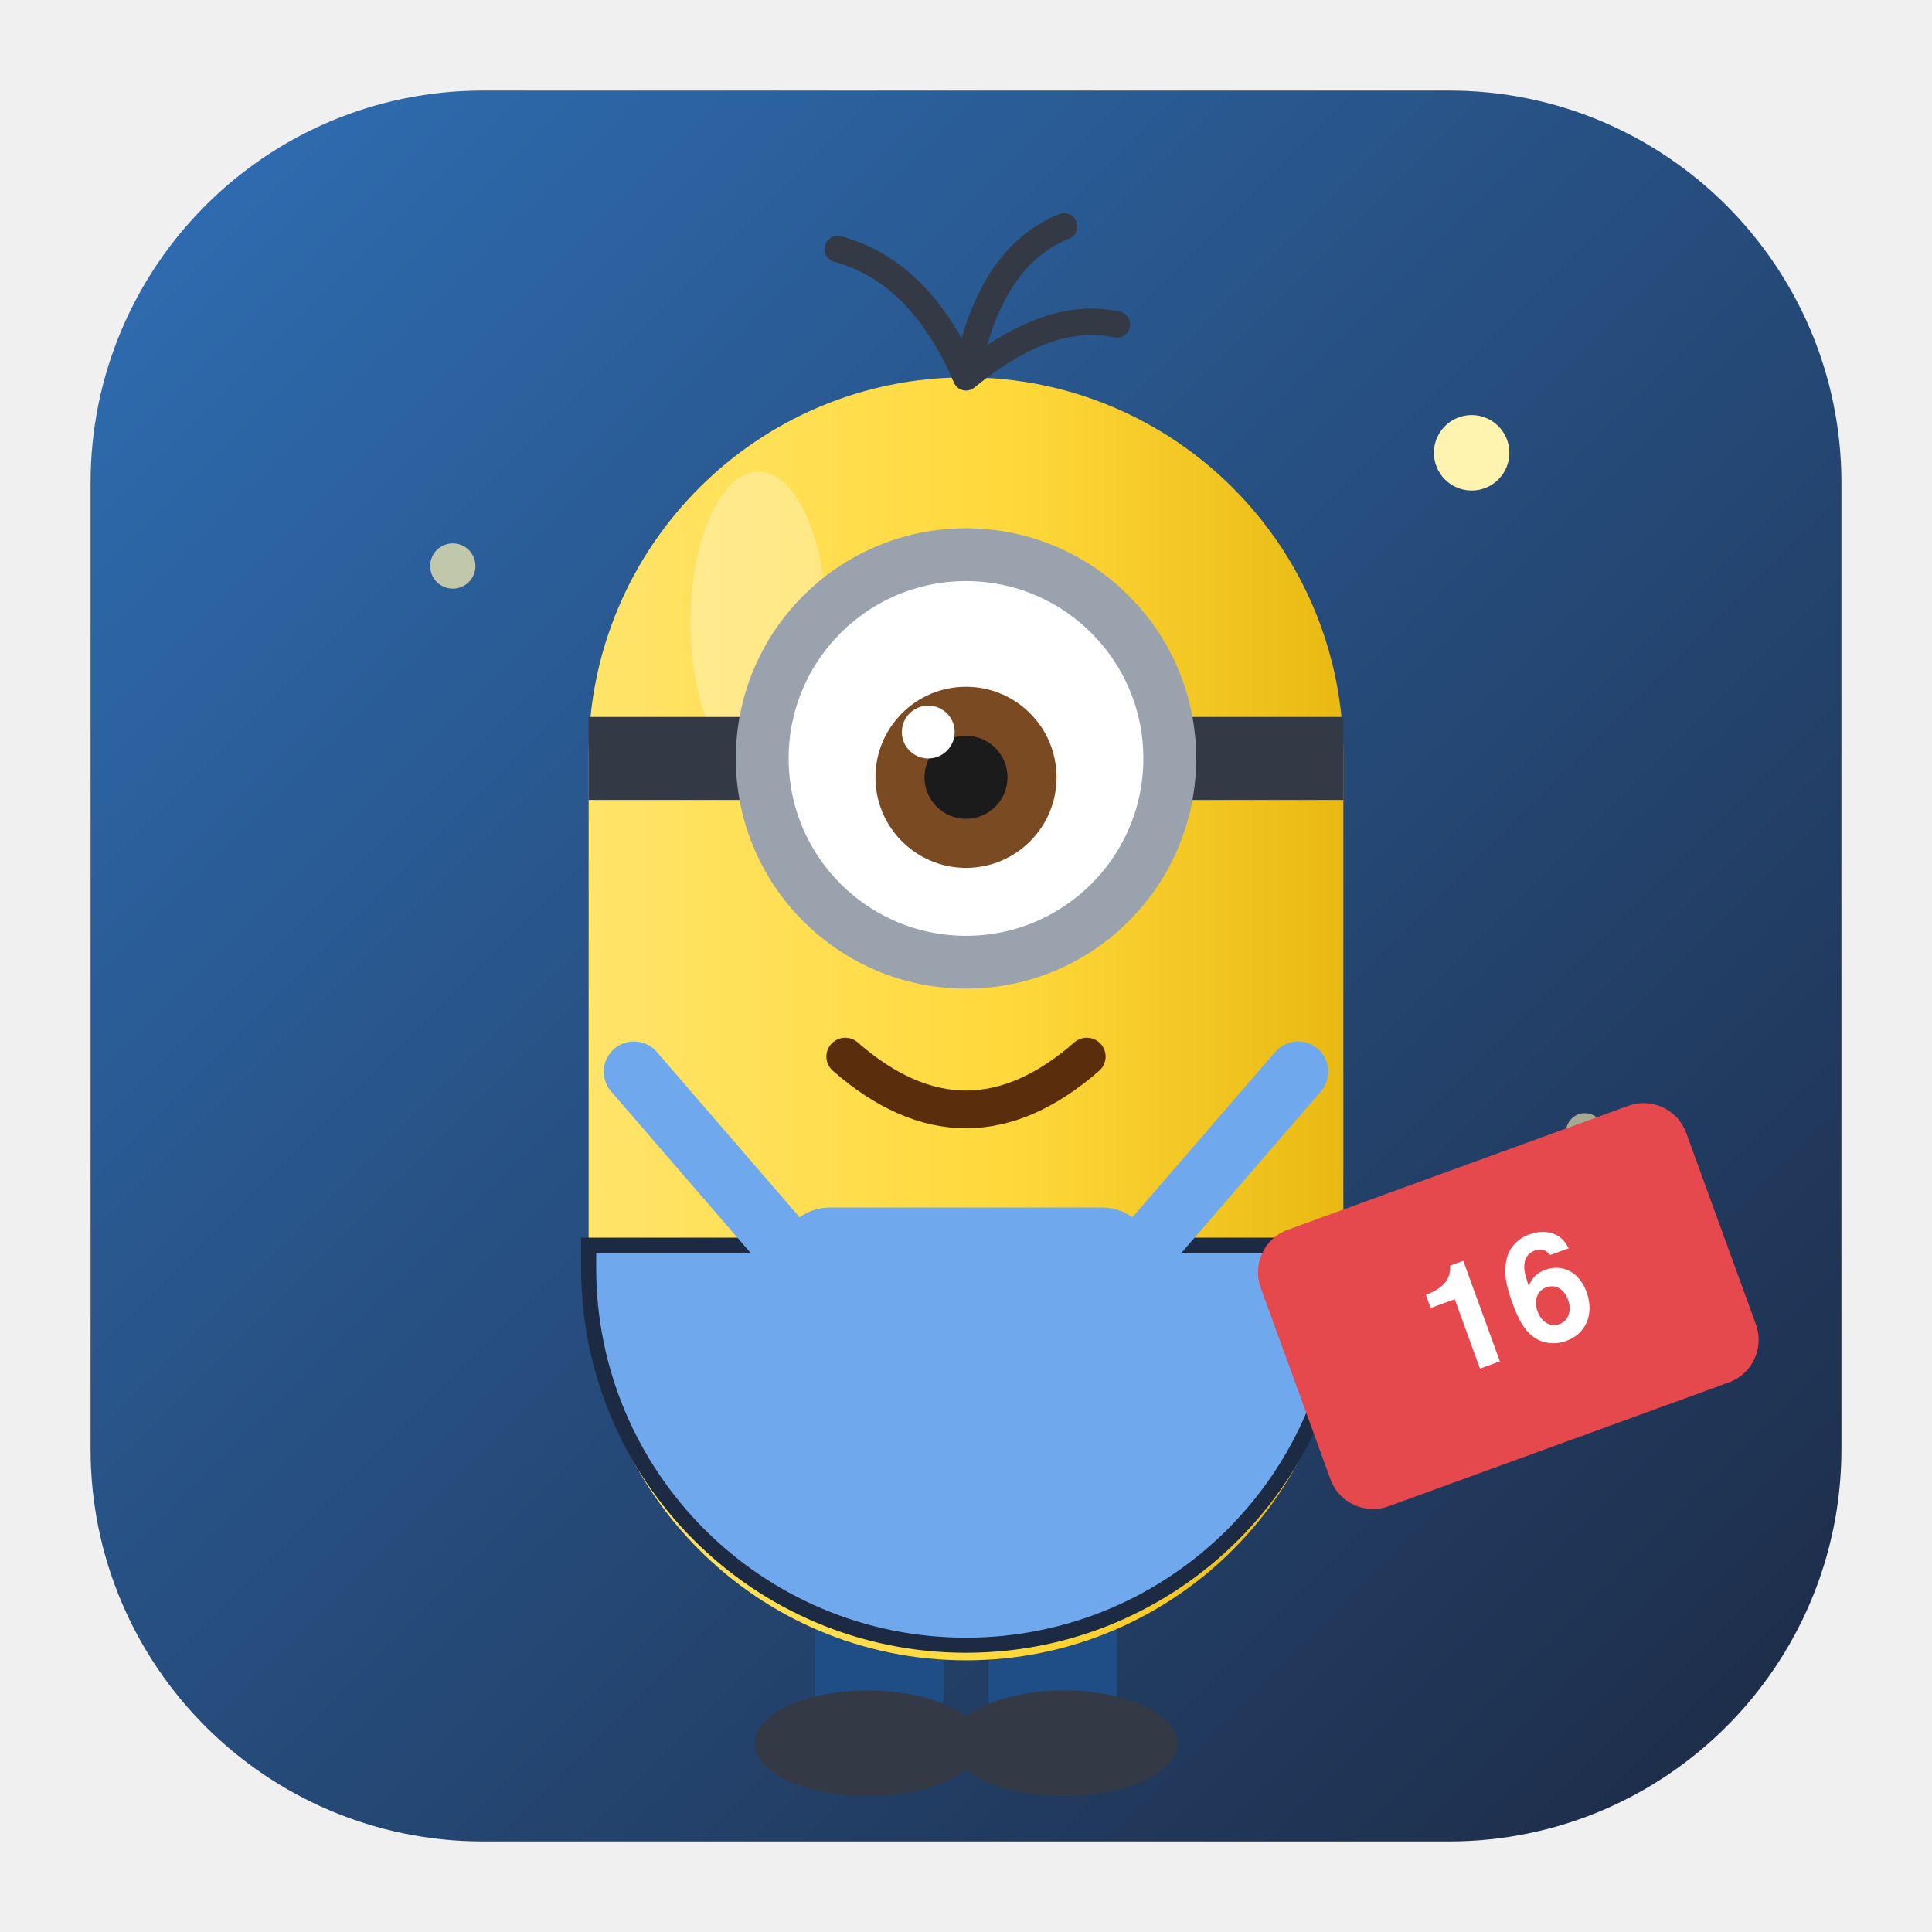
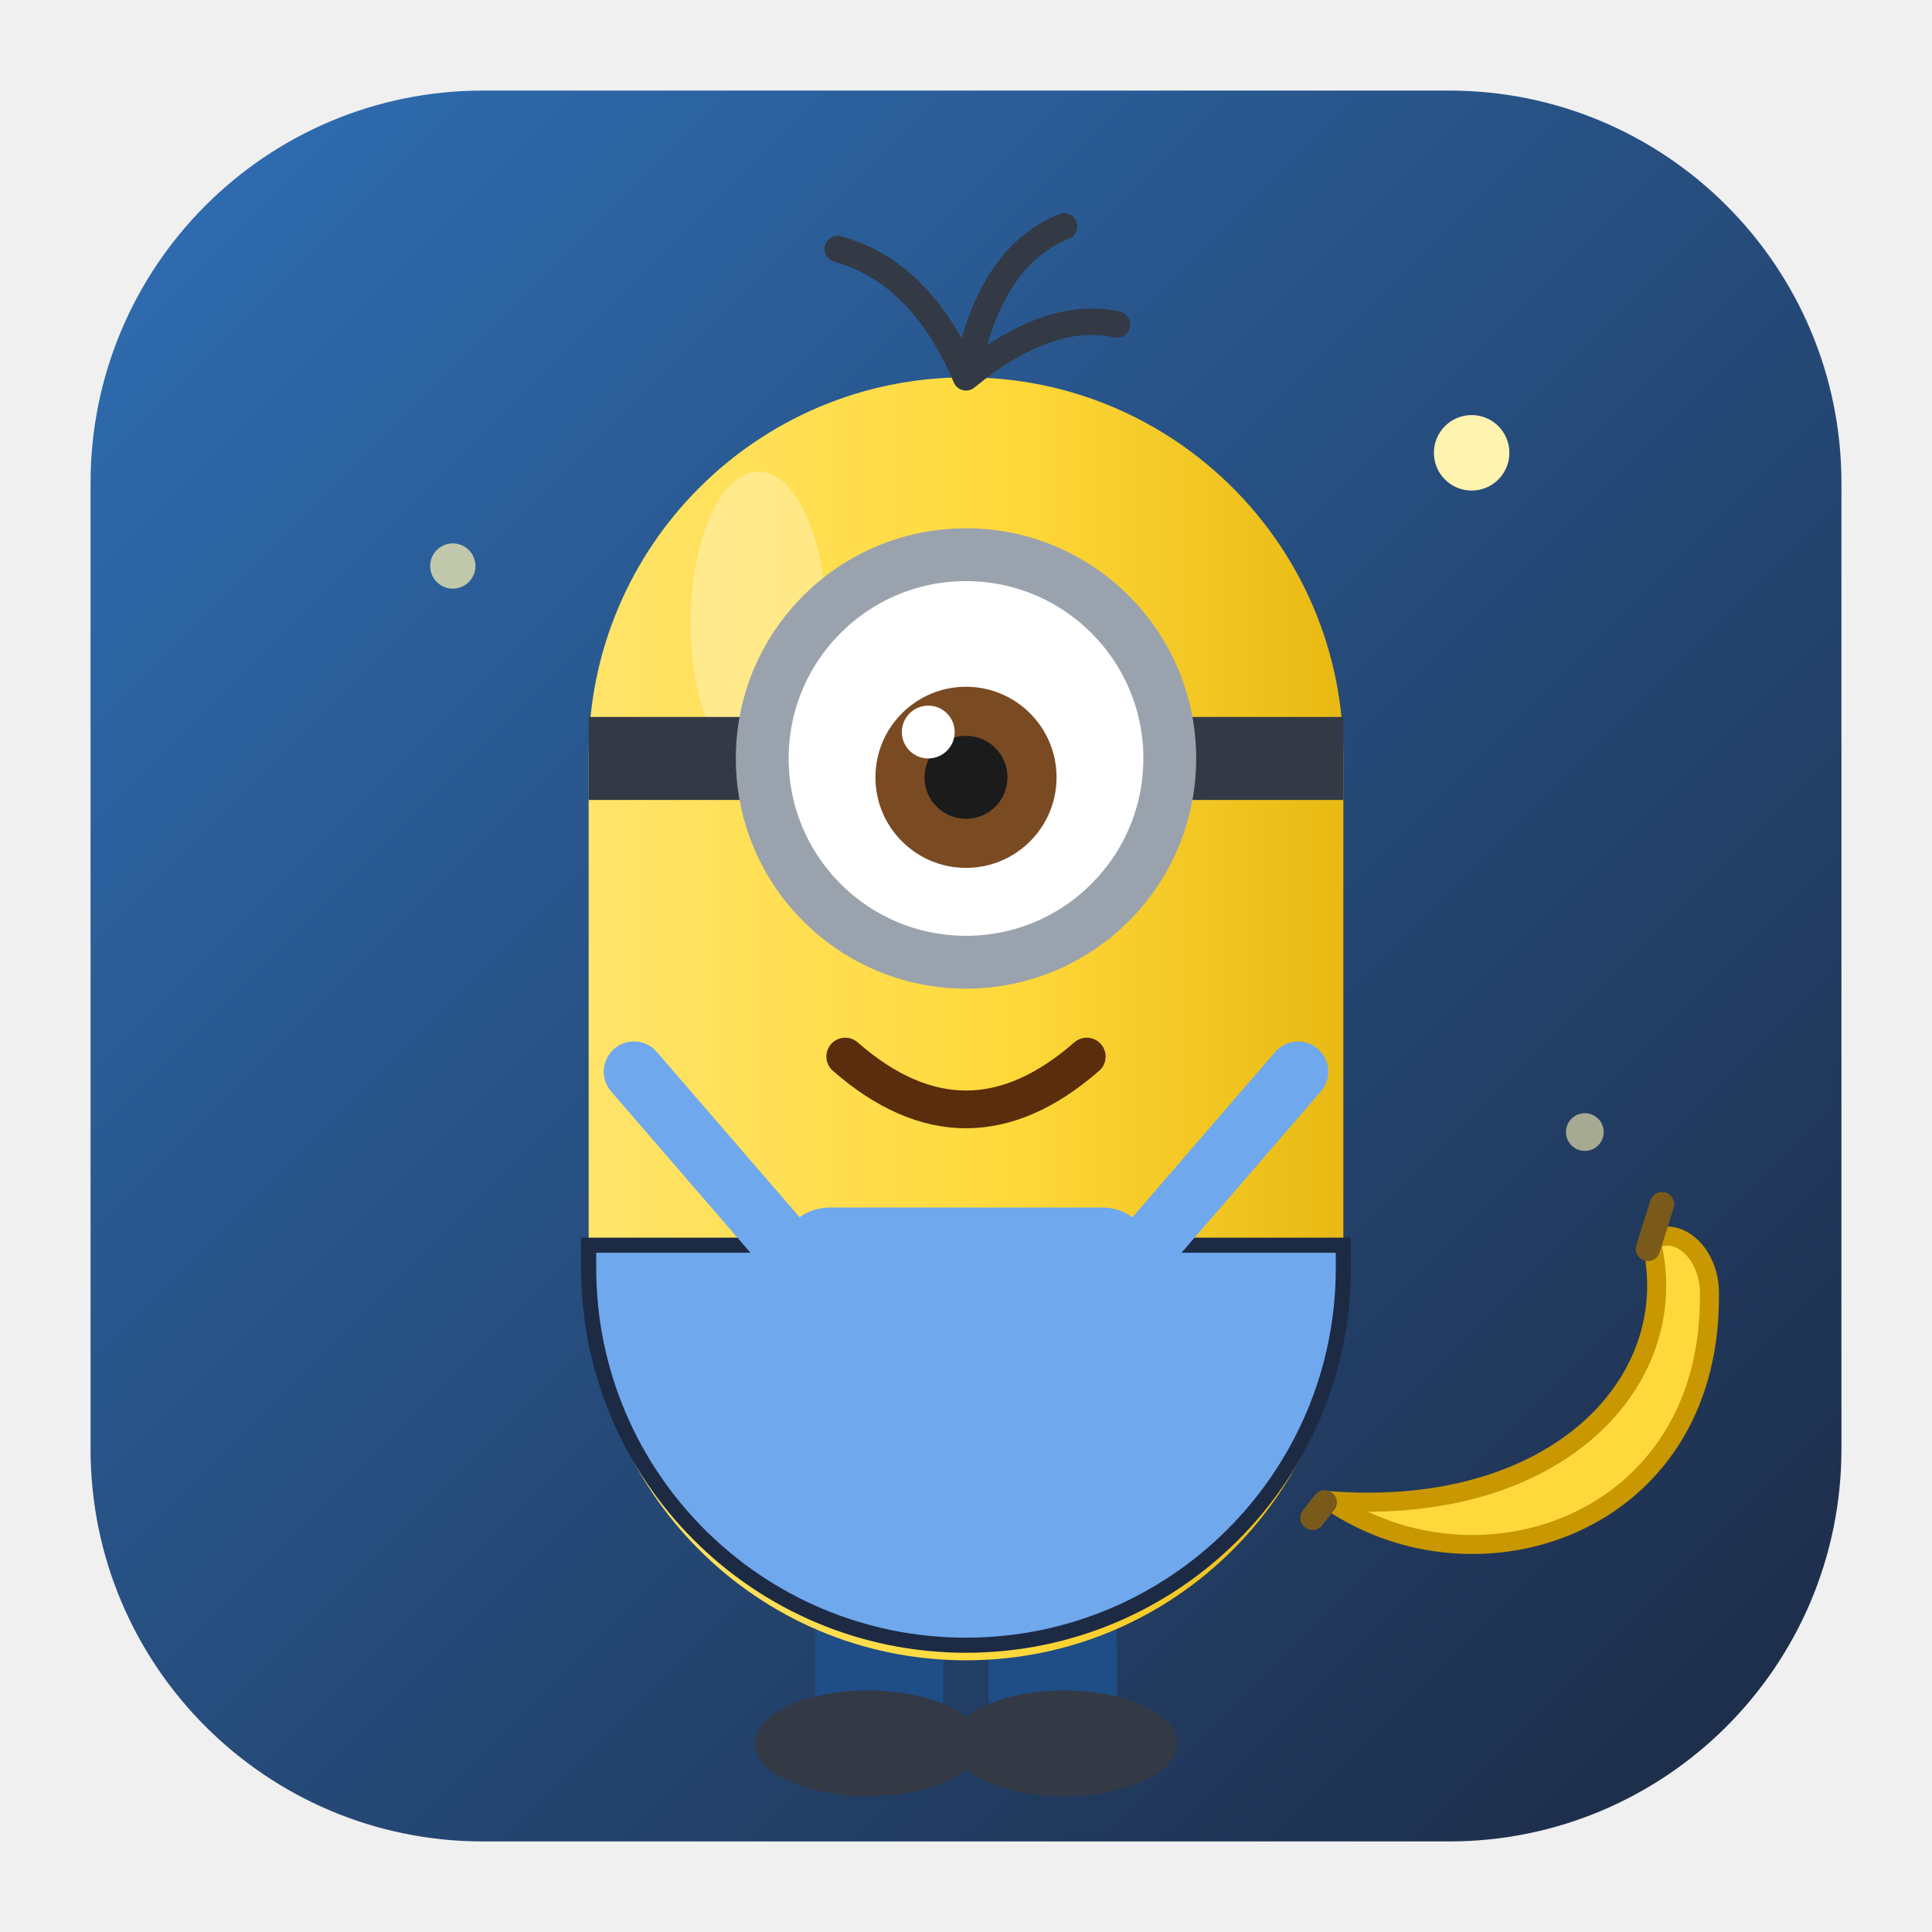
<svg xmlns="http://www.w3.org/2000/svg" viewBox="0 0 512 512">
  <defs>
    <linearGradient id="bg" x1="0" y1="0" x2="1" y2="1">
      <stop offset="0" stop-color="#2f6fb5" />
      <stop offset="1" stop-color="#1d2a44" />
    </linearGradient>
    <linearGradient id="y" x1="0" x2="1">
      <stop offset="0" stop-color="#ffe46a" />
      <stop offset=".55" stop-color="#ffd93b" />
      <stop offset="1" stop-color="#e9b912" />
    </linearGradient>
  </defs>
  <rect x="24" y="24" width="464" height="464" rx="104" fill="url(#bg)" />
  <circle cx="390" cy="120" r="10" fill="#fff3b0" />
  <circle cx="120" cy="150" r="6" fill="#fff3b0" opacity=".7" />
  <circle cx="420" cy="300" r="5" fill="#fff3b0" opacity=".6" />
  <g transform="translate(146 70)">
    <rect x="70" y="350" width="34" height="40" rx="10" fill="#1f4d86" />
    <rect x="116" y="350" width="34" height="40" rx="10" fill="#1f4d86" />
    <ellipse cx="84" cy="392" rx="30" ry="14" fill="#333a45" />
    <ellipse cx="136" cy="392" rx="30" ry="14" fill="#333a45" />
    <rect x="10" y="30" width="200" height="340" rx="100" fill="url(#y)" />
    <ellipse cx="55" cy="95" rx="18" ry="40" fill="#fff" opacity=".3" />
    <path d="M10 260h200v6a100 100 0 0 1-200 0z" fill="#6fa8ec" stroke="#1d2a44" stroke-width="4" />
    <rect x="60" y="250" width="100" height="60" rx="14" fill="#6fa8ec" />
    <path d="M60 258L22 214M160 258L198 214" stroke="#6fa8ec" stroke-width="16" stroke-linecap="round" />
    <path d="M110 30q-12-28-34-34M110 30q6-32 26-40M110 30q22-18 40-14" stroke="#333a45" stroke-width="7" fill="none" stroke-linecap="round" />
    <rect x="10" y="120" width="200" height="22" fill="#333a45" />
    <circle cx="110" cy="131" r="54" fill="#fff" stroke="#9aa3ad" stroke-width="14" />
    <circle cx="110" cy="136" r="24" fill="#7a4b23" />
    <circle cx="110" cy="136" r="11" fill="#1b1b1b" />
    <circle cx="100" cy="124" r="7" fill="#fff" />
    <path d="M78 210 Q110 238 142 210" stroke="#5a2d0c" stroke-width="10" fill="none" stroke-linecap="round" />
  </g>
-   <g transform="translate(330 330) rotate(-20)">
-     <rect x="0" y="0" width="120" height="78" rx="12" fill="#e5484d" />
-     <text x="60" y="52" text-anchor="middle" font-family="Helvetica" font-weight="bold" font-size="40" fill="#fff">16</text>
+   <g transform="translate(330 352) rotate(-18) scale(.72)">
+     <path d="M10 70c40 52 130 52 156-28 6-16-4-30-14-26-4 52-64 86-142 54z" fill="#ffd93b" stroke="#c99700" stroke-width="7" stroke-linejoin="round" />
+     <path d="M150 18l10-14" stroke="#7a5a1a" stroke-width="9" stroke-linecap="round" />
+     <path d="M8 70l-6 4" stroke="#7a5a1a" stroke-width="9" stroke-linecap="round" />
  </g>
</svg>
